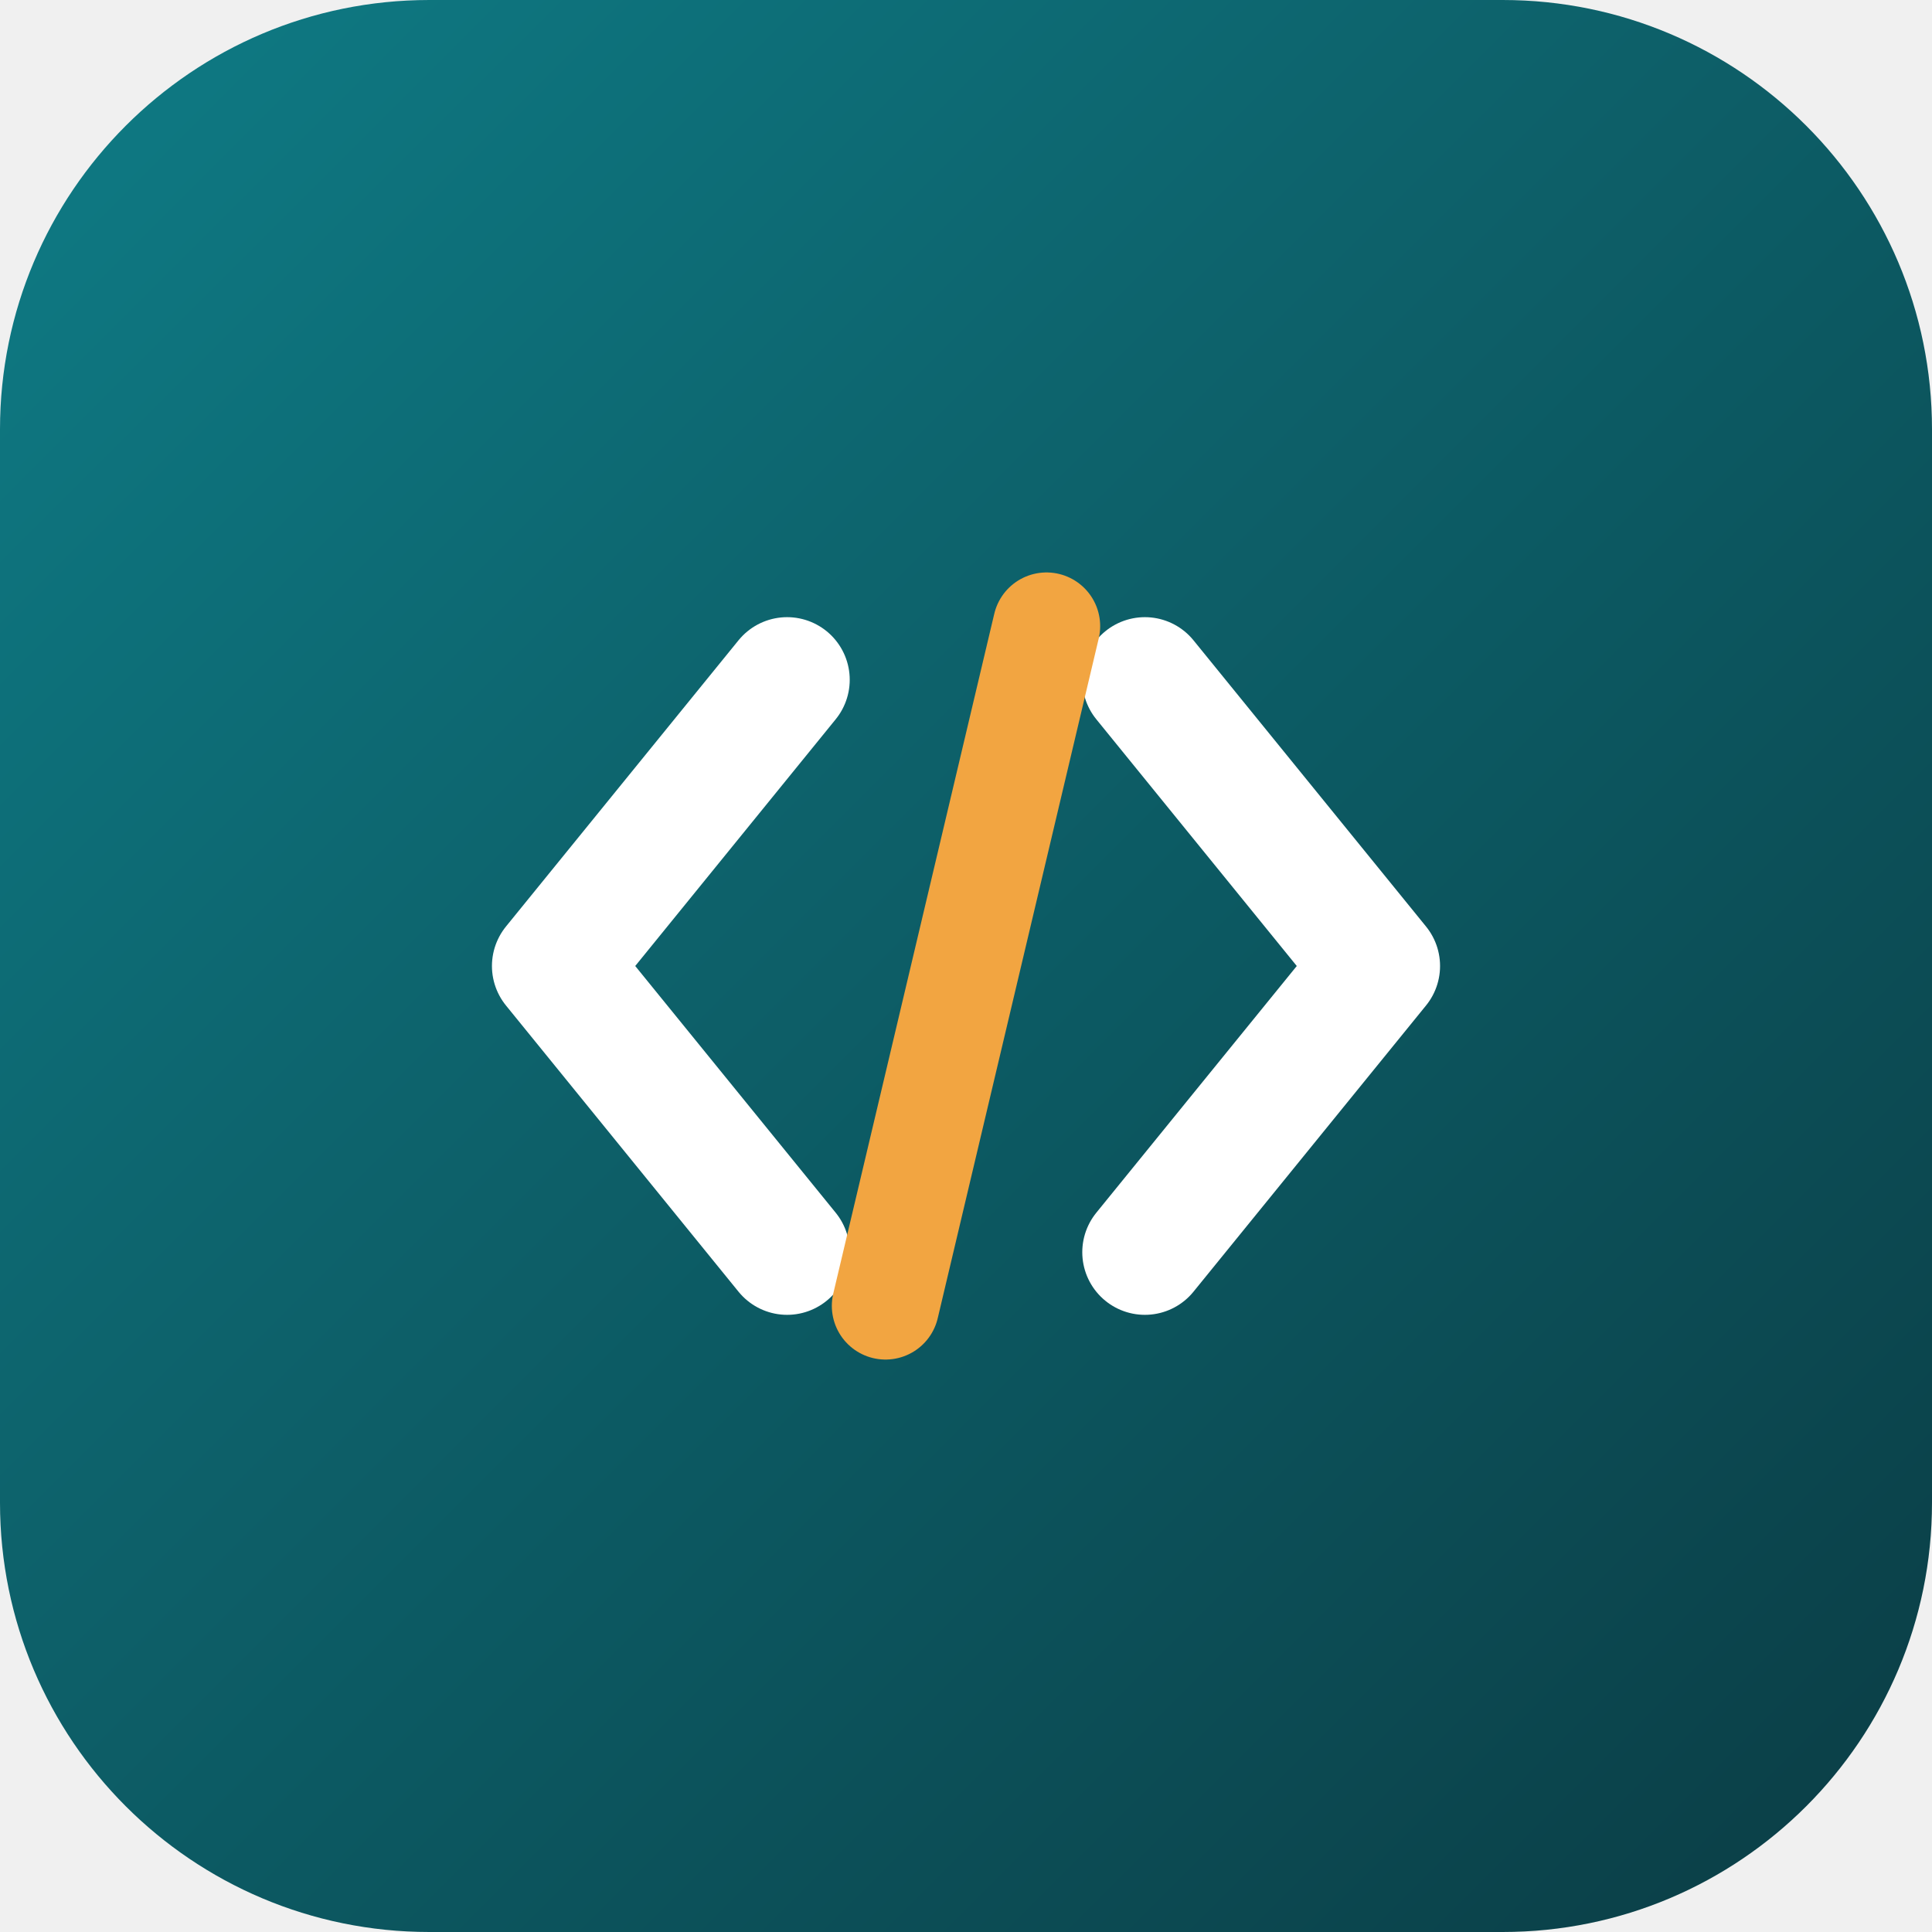
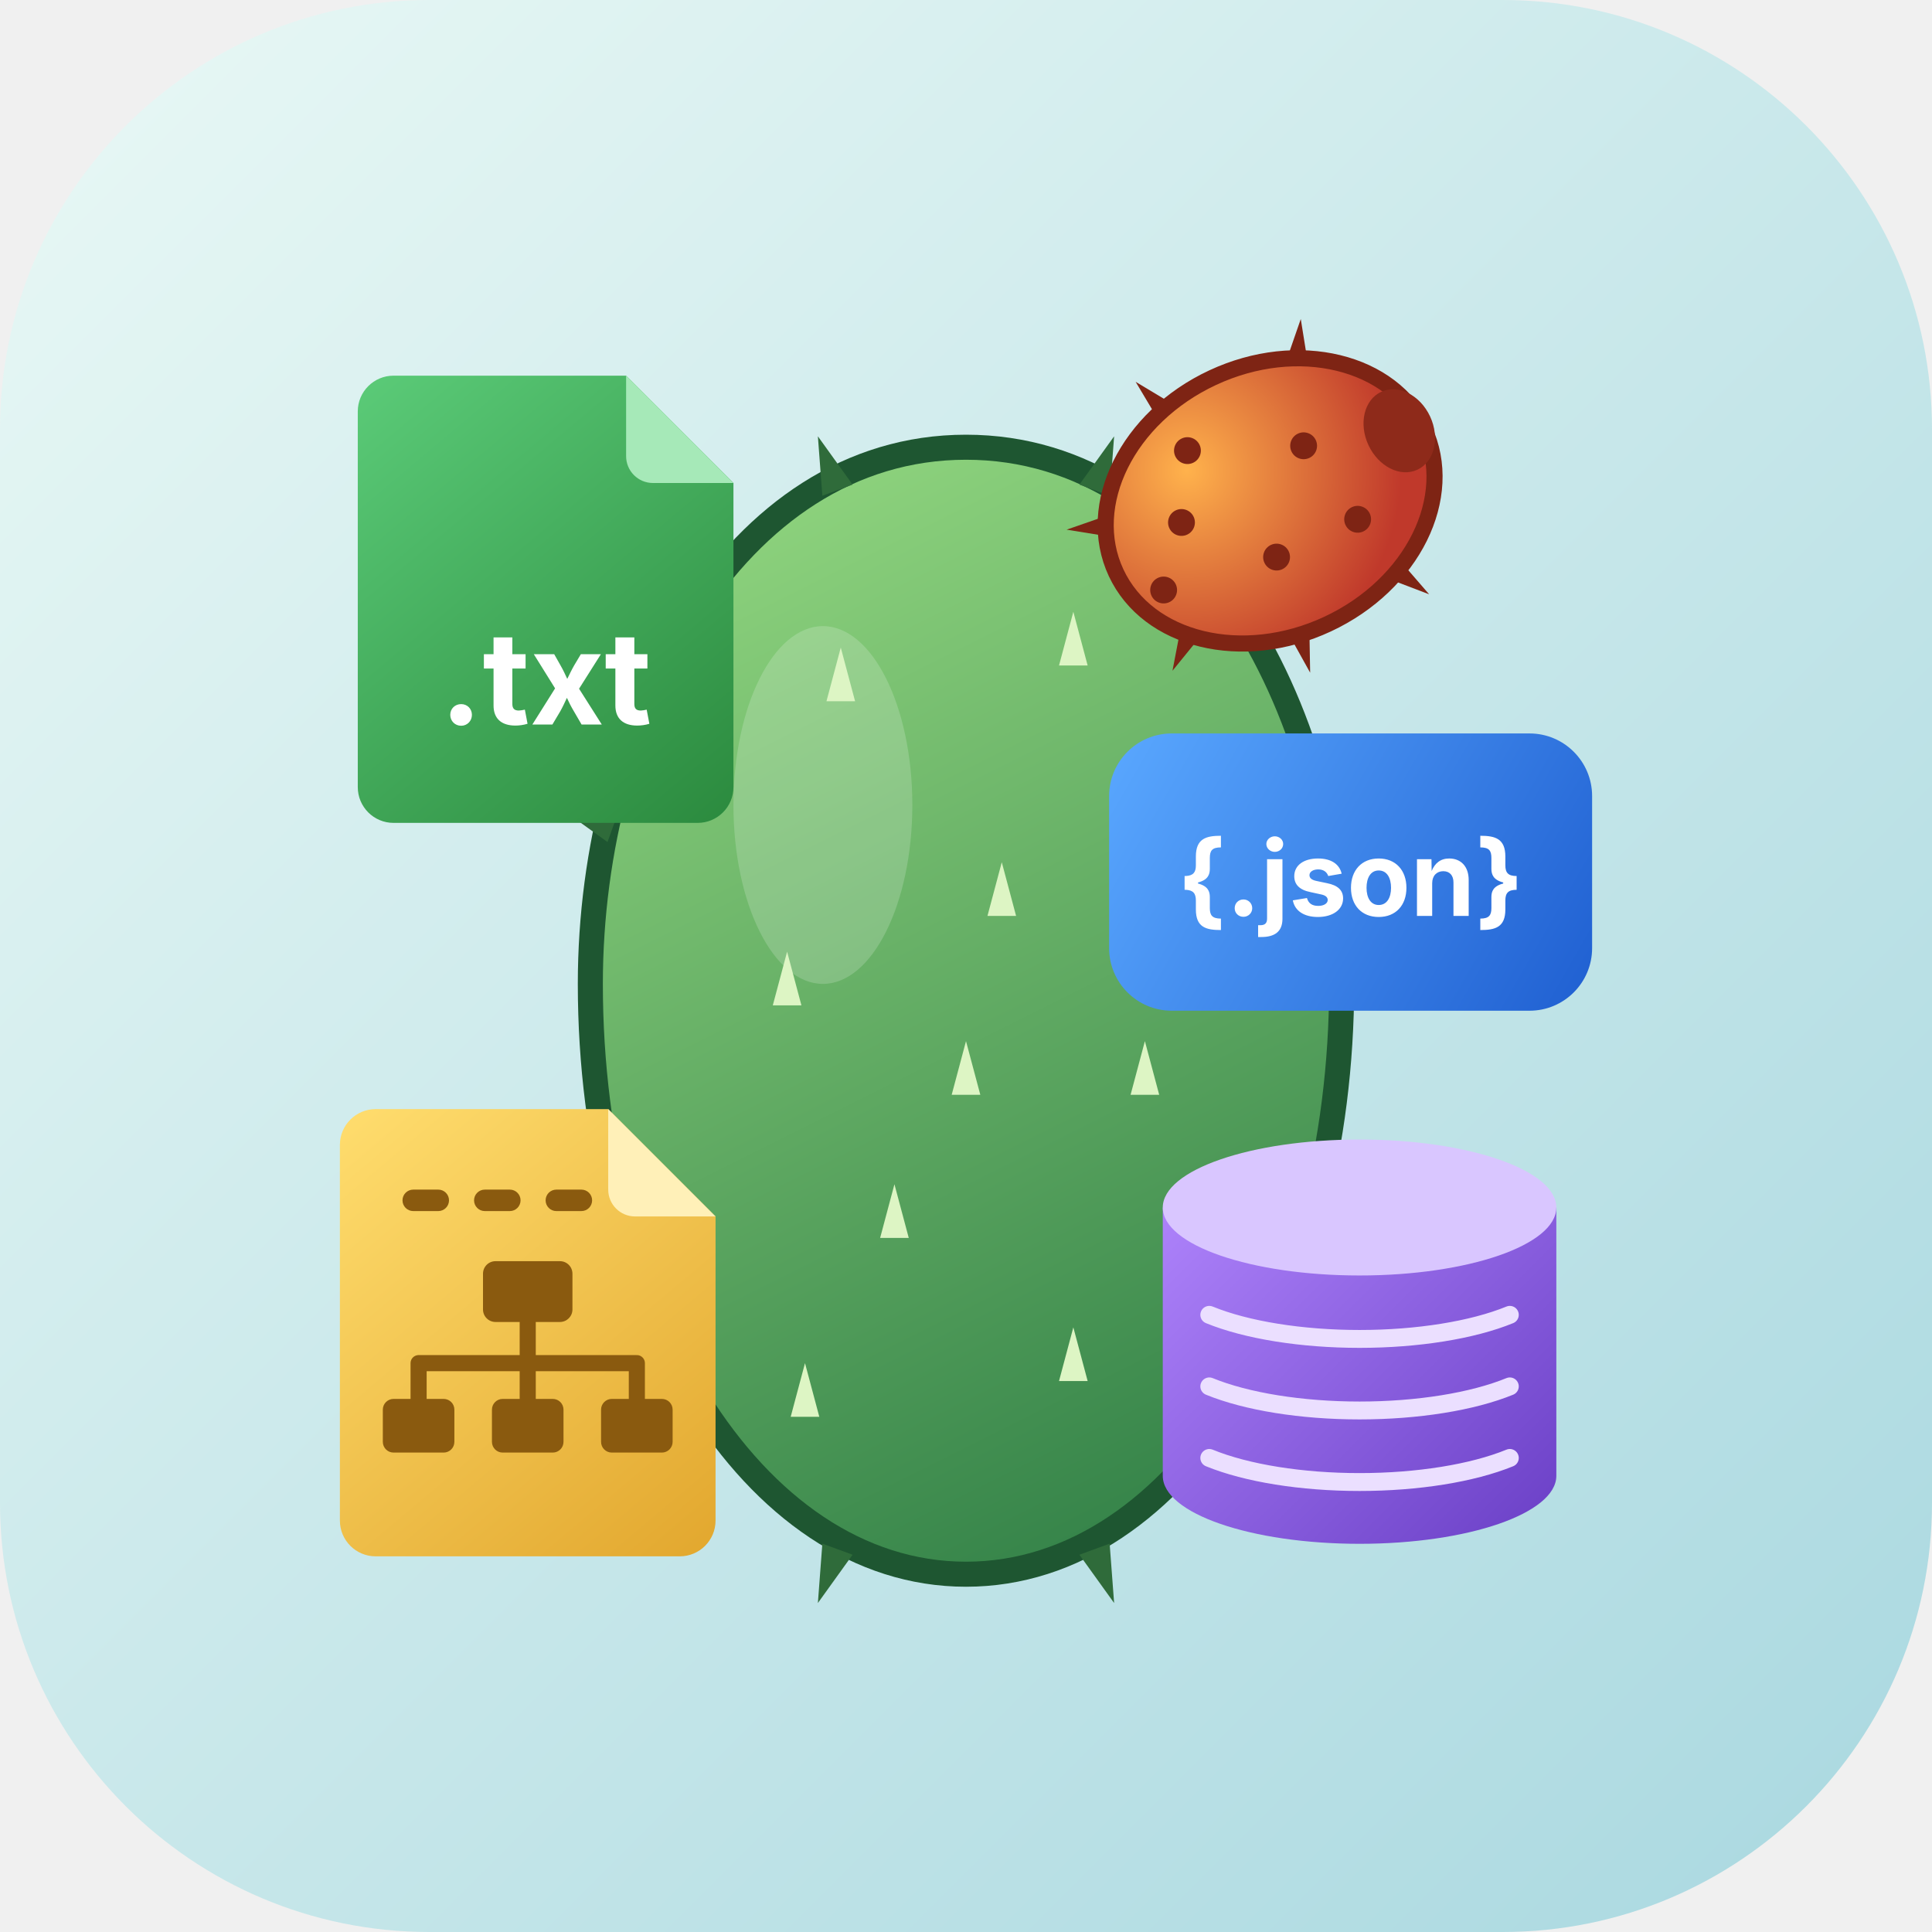
<svg xmlns="http://www.w3.org/2000/svg" viewBox="0 0 108 108" width="108" height="108">
  <defs>
-     <linearGradient id="g" x1="0" y1="0" x2="1" y2="1">
-       <stop offset="0" stop-color="#0E7C86" />
-       <stop offset="1" stop-color="#0B3C44" />
+     <linearGradient id="g0" gradientUnits="userSpaceOnUse" x1="0" y1="0" x2="108" y2="108">
+       <stop offset="0" stop-color="#E9F8F5" />
+       <stop offset="1" stop-color="#A9D8E0" />
+     </linearGradient>
+     <linearGradient id="g1" gradientUnits="userSpaceOnUse" x1="40" y1="28" x2="70" y2="88">
+       <stop offset="0" stop-color="#8FD47E" />
+       <stop offset="1" stop-color="#2E7D45" />
+     </linearGradient>
+     <radialGradient id="g2" gradientUnits="userSpaceOnUse" cx="67.5" cy="24.5" r="12">
+       <stop offset="0" stop-color="#FFB24C" />
+       <stop offset="1" stop-color="#C0392B" />
+     </radialGradient>
+     <linearGradient id="g3" gradientUnits="userSpaceOnUse" x1="20" y1="21" x2="41" y2="46">
+       <stop offset="0" stop-color="#5BCB78" />
+       <stop offset="1" stop-color="#2B8A3E" />
+     </linearGradient>
+     <linearGradient id="g4" gradientUnits="userSpaceOnUse" x1="62" y1="41" x2="89" y2="56.5">
+       <stop offset="0" stop-color="#5AA8FF" />
+       <stop offset="1" stop-color="#1F5FD1" />
+     </linearGradient>
+     <linearGradient id="g5" gradientUnits="userSpaceOnUse" x1="19" y1="62" x2="40" y2="87">
+       <stop offset="0" stop-color="#FFDD6E" />
+       <stop offset="1" stop-color="#E2A72E" />
+     </linearGradient>
+     <linearGradient id="g6" gradientUnits="userSpaceOnUse" x1="65" y1="64" x2="87" y2="86">
+       <stop offset="0" stop-color="#B388FF" />
+       <stop offset="1" stop-color="#6A3FC6" />
    </linearGradient>
  </defs>
-   <rect width="108" height="108" rx="24" fill="url(#g)" />
-   <g fill="none" stroke-linecap="round" stroke-linejoin="round">
-     <path d="M44 38 L31 54 L44 70" stroke="#fff" stroke-width="7" />
-     <path d="M64 38 L77 54 L64 70" stroke="#fff" stroke-width="7" />
-     <path d="M58.5 35 L49.5 73" stroke="#F2A541" stroke-width="6" />
+   <rect width="108" height="108" rx="24" fill="url(#g0)" />
+   <path d="M54,25 C67,25 75,40 75,55 C75,73 66,88 54,88 C42,88 33,73 33,55 C33,40 41,25 54,25 Z" fill="url(#g1)" stroke="#1E5631" stroke-width="1.4" stroke-linecap="round" stroke-linejoin="round" />
+   <path d="M41,45 a5,10 0 1,0 10,0 a5,10 0 1,0 -10,0 Z" fill="#FFFFFF" fill-opacity="0.18" />
+   <path d="M34.57,45.38 L31.26,45.13 L33.96,47.07 Z" fill="#2F6B3A" />
+   <path d="M39.79,34.09 L36.89,32.46 L38.51,35.36 Z" fill="#2F6B3A" />
+   <path d="M47.66,27.09 L45.72,24.39 L45.97,27.71 Z" fill="#2F6B3A" />
+   <path d="M62.03,27.71 L62.28,24.39 L60.34,27.09 Z" fill="#2F6B3A" />
+   <path d="M69.49,35.36 L71.11,32.46 L68.21,34.09 Z" fill="#2F6B3A" />
+   <path d="M74.04,47.07 L76.74,45.13 L73.43,45.38 Z" fill="#2F6B3A" />
+   <path d="M33.96,66.93 L31.26,68.87 L34.57,68.62 Z" fill="#2F6B3A" />
+   <path d="M38.51,78.64 L36.89,81.54 L39.79,79.91 Z" fill="#2F6B3A" />
+   <path d="M73.43,68.62 L76.74,68.87 L74.04,66.93 Z" fill="#2F6B3A" />
+   <path d="M68.21,79.91 L71.11,81.54 L69.49,78.64 Z" fill="#2F6B3A" />
+   <path d="M45.97,86.29 L45.72,89.61 L47.66,86.91 Z" fill="#2F6B3A" />
+   <path d="M60.34,86.91 L62.28,89.61 L62.03,86.29 Z" fill="#2F6B3A" />
+   <path d="M47.80,39.20 L47.00,36.20 L46.20,39.20 Z" fill="#DDF5C4" />
+   <path d="M60.80,37.20 L60.00,34.20 L59.20,37.20 Z" fill="#DDF5C4" />
+   <path d="M44.80,56.20 L44.00,53.20 L43.20,56.20 Z" fill="#DDF5C4" />
+   <path d="M56.80,51.20 L56.00,48.20 L55.20,51.20 Z" fill="#DDF5C4" />
+   <path d="M64.80,61.20 L64.00,58.20 L63.20,61.20 Z" fill="#DDF5C4" />
+   <path d="M50.80,69.20 L50.00,66.20 L49.20,69.20 Z" fill="#DDF5C4" />
+   <path d="M60.80,77.20 L60.00,74.20 L59.20,77.20 Z" fill="#DDF5C4" />
+   <path d="M45.80,79.20 L45.00,76.20 L44.20,79.20 Z" fill="#DDF5C4" />
+   <path d="M54.80,61.20 L54.00,58.20 L53.20,61.20 Z" fill="#DDF5C4" />
+   <g transform="rotate(-25 71 28)">
+     <path d="M61.5,28 a9.5,7.6 0 1,0 19,0 a9.5,7.6 0 1,0 -19,0 Z" fill="url(#g2)" stroke="#7E2414" stroke-width="0.9" stroke-linecap="round" stroke-linejoin="round" />
+     <path d="M65.25,27 a0.75,0.75 0 1,0 1.5,0 a0.75,0.75 0 1,0 -1.5,0 Z" fill="#7E2414" />
+     <path d="M69.25,31 a0.75,0.75 0 1,0 1.5,0 a0.75,0.75 0 1,0 -1.5,0 Z" fill="#7E2414" />
+     <path d="M73.25,26 a0.75,0.75 0 1,0 1.5,0 a0.75,0.75 0 1,0 -1.5,0 Z" fill="#7E2414" />
+     <path d="M67.25,23.5 a0.75,0.75 0 1,0 1.5,0 a0.75,0.75 0 1,0 -1.5,0 Z" fill="#7E2414" />
+     <path d="M74.25,31 a0.75,0.75 0 1,0 1.5,0 a0.75,0.75 0 1,0 -1.5,0 Z" fill="#7E2414" />
+     <path d="M62.75,30 a0.75,0.75 0 1,0 1.5,0 a0.75,0.75 0 1,0 -1.5,0 Z" fill="#7E2414" />
+     <path d="M77.3,27.5 a1.9,2.4 0 1,0 3.8,0 a1.9,2.4 0 1,0 -3.8,0 Z" fill="#8E2A1A" />
+     <path d="M68.81,35.39 L68.97,37.65 L69.89,35.58 Z" fill="#7E2414" />
+     <path d="M63.37,32.46 L62.04,34.30 L64.08,33.31 Z" fill="#7E2414" />
+     <path d="M62.26,24.88 L60.01,24.65 L61.88,25.92 Z" fill="#7E2414" />
+     <path d="M68.27,20.67 L67.00,18.79 L67.23,21.05 Z" fill="#7E2414" />
+     <path d="M76.23,21.69 L76.85,19.51 L75.27,21.14 Z" fill="#7E2414" />
+     <path d="M75.27,34.86 L76.85,36.49 L76.23,34.31 Z" fill="#7E2414" />
  </g>
+   <path d="M22,21 H35 L41,27 V44 a2,2 0 0 1 -2,2 H22 a2,2 0 0 1 -2,-2 V23 a2,2 0 0 1 2,-2 Z" fill="url(#g3)" />
+   <path d="M35,21 V25.5 a1.5,1.5 0 0 0 1.5,1.5 H41 Z" fill="#A6E9B8" />
+   <path d="M25.78 40.57C26.12 40.57 26.38 40.30 26.38 39.96C26.38 39.62 26.12 39.36 25.78 39.36C25.43 39.36 25.17 39.62 25.17 39.96C25.17 40.30 25.43 40.57 25.78 40.57Z M29.38 36.57H28.64V35.63H27.59V36.57H27.05V37.37H27.59V39.44C27.59 40.16 28.02 40.56 28.81 40.56C29.02 40.56 29.25 40.53 29.49 40.46L29.34 39.67C29.26 39.69 29.08 39.72 29.00 39.72C28.75 39.72 28.64 39.60 28.64 39.35V37.37H29.38Z M29.76 40.50H30.88L31.32 39.76C31.46 39.51 31.58 39.25 31.69 39.01C31.80 39.25 31.93 39.51 32.08 39.76L32.51 40.50H33.64L32.37 38.50L33.59 36.57H32.47L32.10 37.19C31.95 37.45 31.83 37.71 31.71 37.95C31.60 37.71 31.48 37.45 31.33 37.19L30.98 36.57H29.84L31.03 38.48Z M36.19 36.57H35.46V35.63H34.40V36.57H33.86V37.37H34.40V39.44C34.40 40.16 34.83 40.56 35.62 40.56C35.83 40.56 36.07 40.53 36.30 40.46L36.15 39.67C36.07 39.69 35.90 39.72 35.82 39.72C35.56 39.72 35.46 39.60 35.46 39.35V37.37H36.19Z" fill="#FFFFFF" />
+   <path d="M65.5,41 H85.5 a3.5,3.5 0 0 1 3.5,3.5 V53 a3.5,3.5 0 0 1 -3.5,3.5 H65.5 a3.5,3.5 0 0 1 -3.5,-3.5 V44.5 a3.5,3.5 0 0 1 3.5,-3.5 Z" fill="url(#g4)" />
+   <path d="M68.25 51.99V51.35C67.76 51.35 67.63 51.16 67.63 50.76V50.14C67.63 49.83 67.52 49.53 66.97 49.39V49.33C67.52 49.19 67.63 48.89 67.63 48.57V47.96C67.63 47.55 67.76 47.37 68.25 47.37V46.72C67.42 46.72 66.85 46.88 66.85 47.88V48.37C66.85 48.77 66.70 48.95 66.28 48.97H66.22V49.74H66.28C66.70 49.76 66.85 49.94 66.85 50.34V50.84C66.85 51.84 67.42 51.99 68.25 51.99Z M69.51 51.25C69.78 51.25 70.00 51.04 70.00 50.77C70.00 50.49 69.78 50.28 69.51 50.28C69.23 50.28 69.02 50.49 69.02 50.77C69.02 51.04 69.23 51.25 69.51 51.25Z M70.83 48.03V51.35C70.83 51.59 70.73 51.72 70.45 51.72H70.33V52.38H70.51C71.24 52.38 71.69 52.09 71.69 51.36V48.03ZM71.26 47.62C71.52 47.62 71.73 47.43 71.73 47.18C71.73 46.94 71.52 46.75 71.26 46.75C71.01 46.75 70.79 46.94 70.79 47.18C70.79 47.43 71.01 47.62 71.26 47.62Z M73.67 51.26C74.50 51.26 75.08 50.85 75.08 50.22C75.08 49.77 74.79 49.49 74.18 49.37L73.61 49.25C73.31 49.19 73.20 49.08 73.20 48.92C73.20 48.73 73.41 48.60 73.69 48.60C74.00 48.60 74.18 48.76 74.25 48.97L75.00 48.84C74.88 48.32 74.43 47.99 73.68 47.99C72.88 47.99 72.35 48.37 72.35 48.98C72.35 49.45 72.65 49.75 73.26 49.87L73.81 49.99C74.09 50.04 74.22 50.15 74.22 50.31C74.22 50.50 74.01 50.64 73.69 50.64C73.34 50.64 73.14 50.49 73.06 50.20L72.27 50.33C72.38 50.92 72.90 51.26 73.67 51.26Z M77.07 51.26C78.02 51.26 78.62 50.61 78.62 49.63C78.62 48.65 78.02 47.99 77.07 47.99C76.12 47.99 75.52 48.65 75.52 49.63C75.52 50.61 76.12 51.26 77.07 51.26ZM77.07 50.59C76.62 50.59 76.39 50.18 76.39 49.63C76.39 49.07 76.62 48.66 77.07 48.66C77.53 48.66 77.76 49.07 77.76 49.63C77.76 50.18 77.53 50.59 77.07 50.59Z M80.06 49.37C80.06 48.95 80.32 48.70 80.68 48.70C81.04 48.70 81.25 48.94 81.25 49.33V51.20H82.10V49.19C82.10 48.44 81.67 47.99 81.01 47.99C80.53 47.99 80.21 48.25 80.03 48.69L80.02 48.03H79.21V51.20H80.06Z M82.75 51.99C83.58 51.99 84.15 51.84 84.15 50.84V50.34C84.15 49.92 84.31 49.74 84.78 49.74V48.97H84.78C84.31 48.97 84.15 48.79 84.15 48.37V47.88C84.15 46.88 83.58 46.72 82.75 46.72V47.37C83.24 47.37 83.37 47.55 83.37 47.96V48.57C83.37 48.88 83.48 49.19 84.03 49.33V49.39C83.48 49.53 83.37 49.83 83.37 50.14V50.76C83.37 51.16 83.24 51.35 82.75 51.35Z" fill="#FFFFFF" />
+   <path d="M21,62 H34 L40,68 V85 a2,2 0 0 1 -2,2 H21 a2,2 0 0 1 -2,-2 V64 a2,2 0 0 1 2,-2 Z" fill="url(#g5)" />
+   <path d="M34,62 V66.5 a1.5,1.5 0 0 0 1.5,1.5 H40 Z" fill="#FFF0B8" />
+   <path d="M23.1,66.5 H24.5 a0.6,0.6 0 0 1 0.6,0.6 V67.1 a0.6,0.6 0 0 1 -0.6,0.6 H23.1 a0.6,0.6 0 0 1 -0.6,-0.6 V67.1 a0.6,0.6 0 0 1 0.6,-0.6 Z" fill="#8A5A0F" />
+   <path d="M27.1,66.5 H28.5 a0.6,0.6 0 0 1 0.6,0.6 V67.1 a0.6,0.6 0 0 1 -0.6,0.6 H27.1 a0.6,0.6 0 0 1 -0.6,-0.6 V67.1 a0.6,0.6 0 0 1 0.6,-0.6 Z" fill="#8A5A0F" />
+   <path d="M31.1,66.5 H32.5 a0.6,0.6 0 0 1 0.6,0.6 V67.1 a0.6,0.6 0 0 1 -0.6,0.6 H31.1 a0.6,0.6 0 0 1 -0.6,-0.6 V67.1 a0.6,0.6 0 0 1 0.6,-0.6 Z" fill="#8A5A0F" />
+   <path d="M27.7,70.5 H31.3 a0.7,0.7 0 0 1 0.7,0.7 V73.2 a0.7,0.7 0 0 1 -0.7,0.7 H27.7 a0.7,0.7 0 0 1 -0.7,-0.7 V71.2 a0.7,0.7 0 0 1 0.7,-0.7 Z" fill="#8A5A0F" />
+   <path d="M29.5,73.9 V76.2 M23.4,76.2 H35.6 M23.4,76.2 V78.2 M29.5,76.2 V78.2 M35.6,76.2 V78.2" fill="none" stroke="#8A5A0F" stroke-width="0.9" stroke-linecap="round" stroke-linejoin="round" />
+   <path d="M22,78.2 H24.8 a0.6,0.6 0 0 1 0.6,0.6 V80.6 a0.6,0.6 0 0 1 -0.6,0.6 H22 a0.6,0.6 0 0 1 -0.6,-0.6 V78.8 a0.6,0.6 0 0 1 0.6,-0.6 Z" fill="#8A5A0F" />
+   <path d="M28.1,78.2 H30.9 a0.6,0.6 0 0 1 0.6,0.6 V80.6 a0.6,0.6 0 0 1 -0.6,0.6 H28.1 a0.6,0.6 0 0 1 -0.6,-0.6 V78.8 a0.6,0.6 0 0 1 0.6,-0.6 Z" fill="#8A5A0F" />
+   <path d="M34.2,78.2 H37 a0.6,0.6 0 0 1 0.6,0.6 V80.6 a0.6,0.6 0 0 1 -0.6,0.6 H34.2 a0.6,0.6 0 0 1 -0.6,-0.6 V78.8 a0.6,0.6 0 0 1 0.6,-0.6 Z" fill="#8A5A0F" />
+   <path d="M65,67.5 V82.5 a11,3.8 0 0 0 22,0 V67.5 Z" fill="url(#g6)" />
+   <path d="M65,67.5 a11,3.8 0 1,0 22,0 a11,3.8 0 1,0 -22,0 Z" fill="#D9C6FF" />
+   <path d="M67.6,73.5 a11,3.8 0 0 0 16.8,0" fill="none" stroke="#EBDFFF" stroke-width="1.0" stroke-linecap="round" stroke-linejoin="round" />
+   <path d="M67.6,77.5 a11,3.8 0 0 0 16.8,0" fill="none" stroke="#EBDFFF" stroke-width="1.0" stroke-linecap="round" stroke-linejoin="round" />
+   <path d="M67.6,81.5 a11,3.8 0 0 0 16.8,0" fill="none" stroke="#EBDFFF" stroke-width="1.0" stroke-linecap="round" stroke-linejoin="round" />
</svg>
